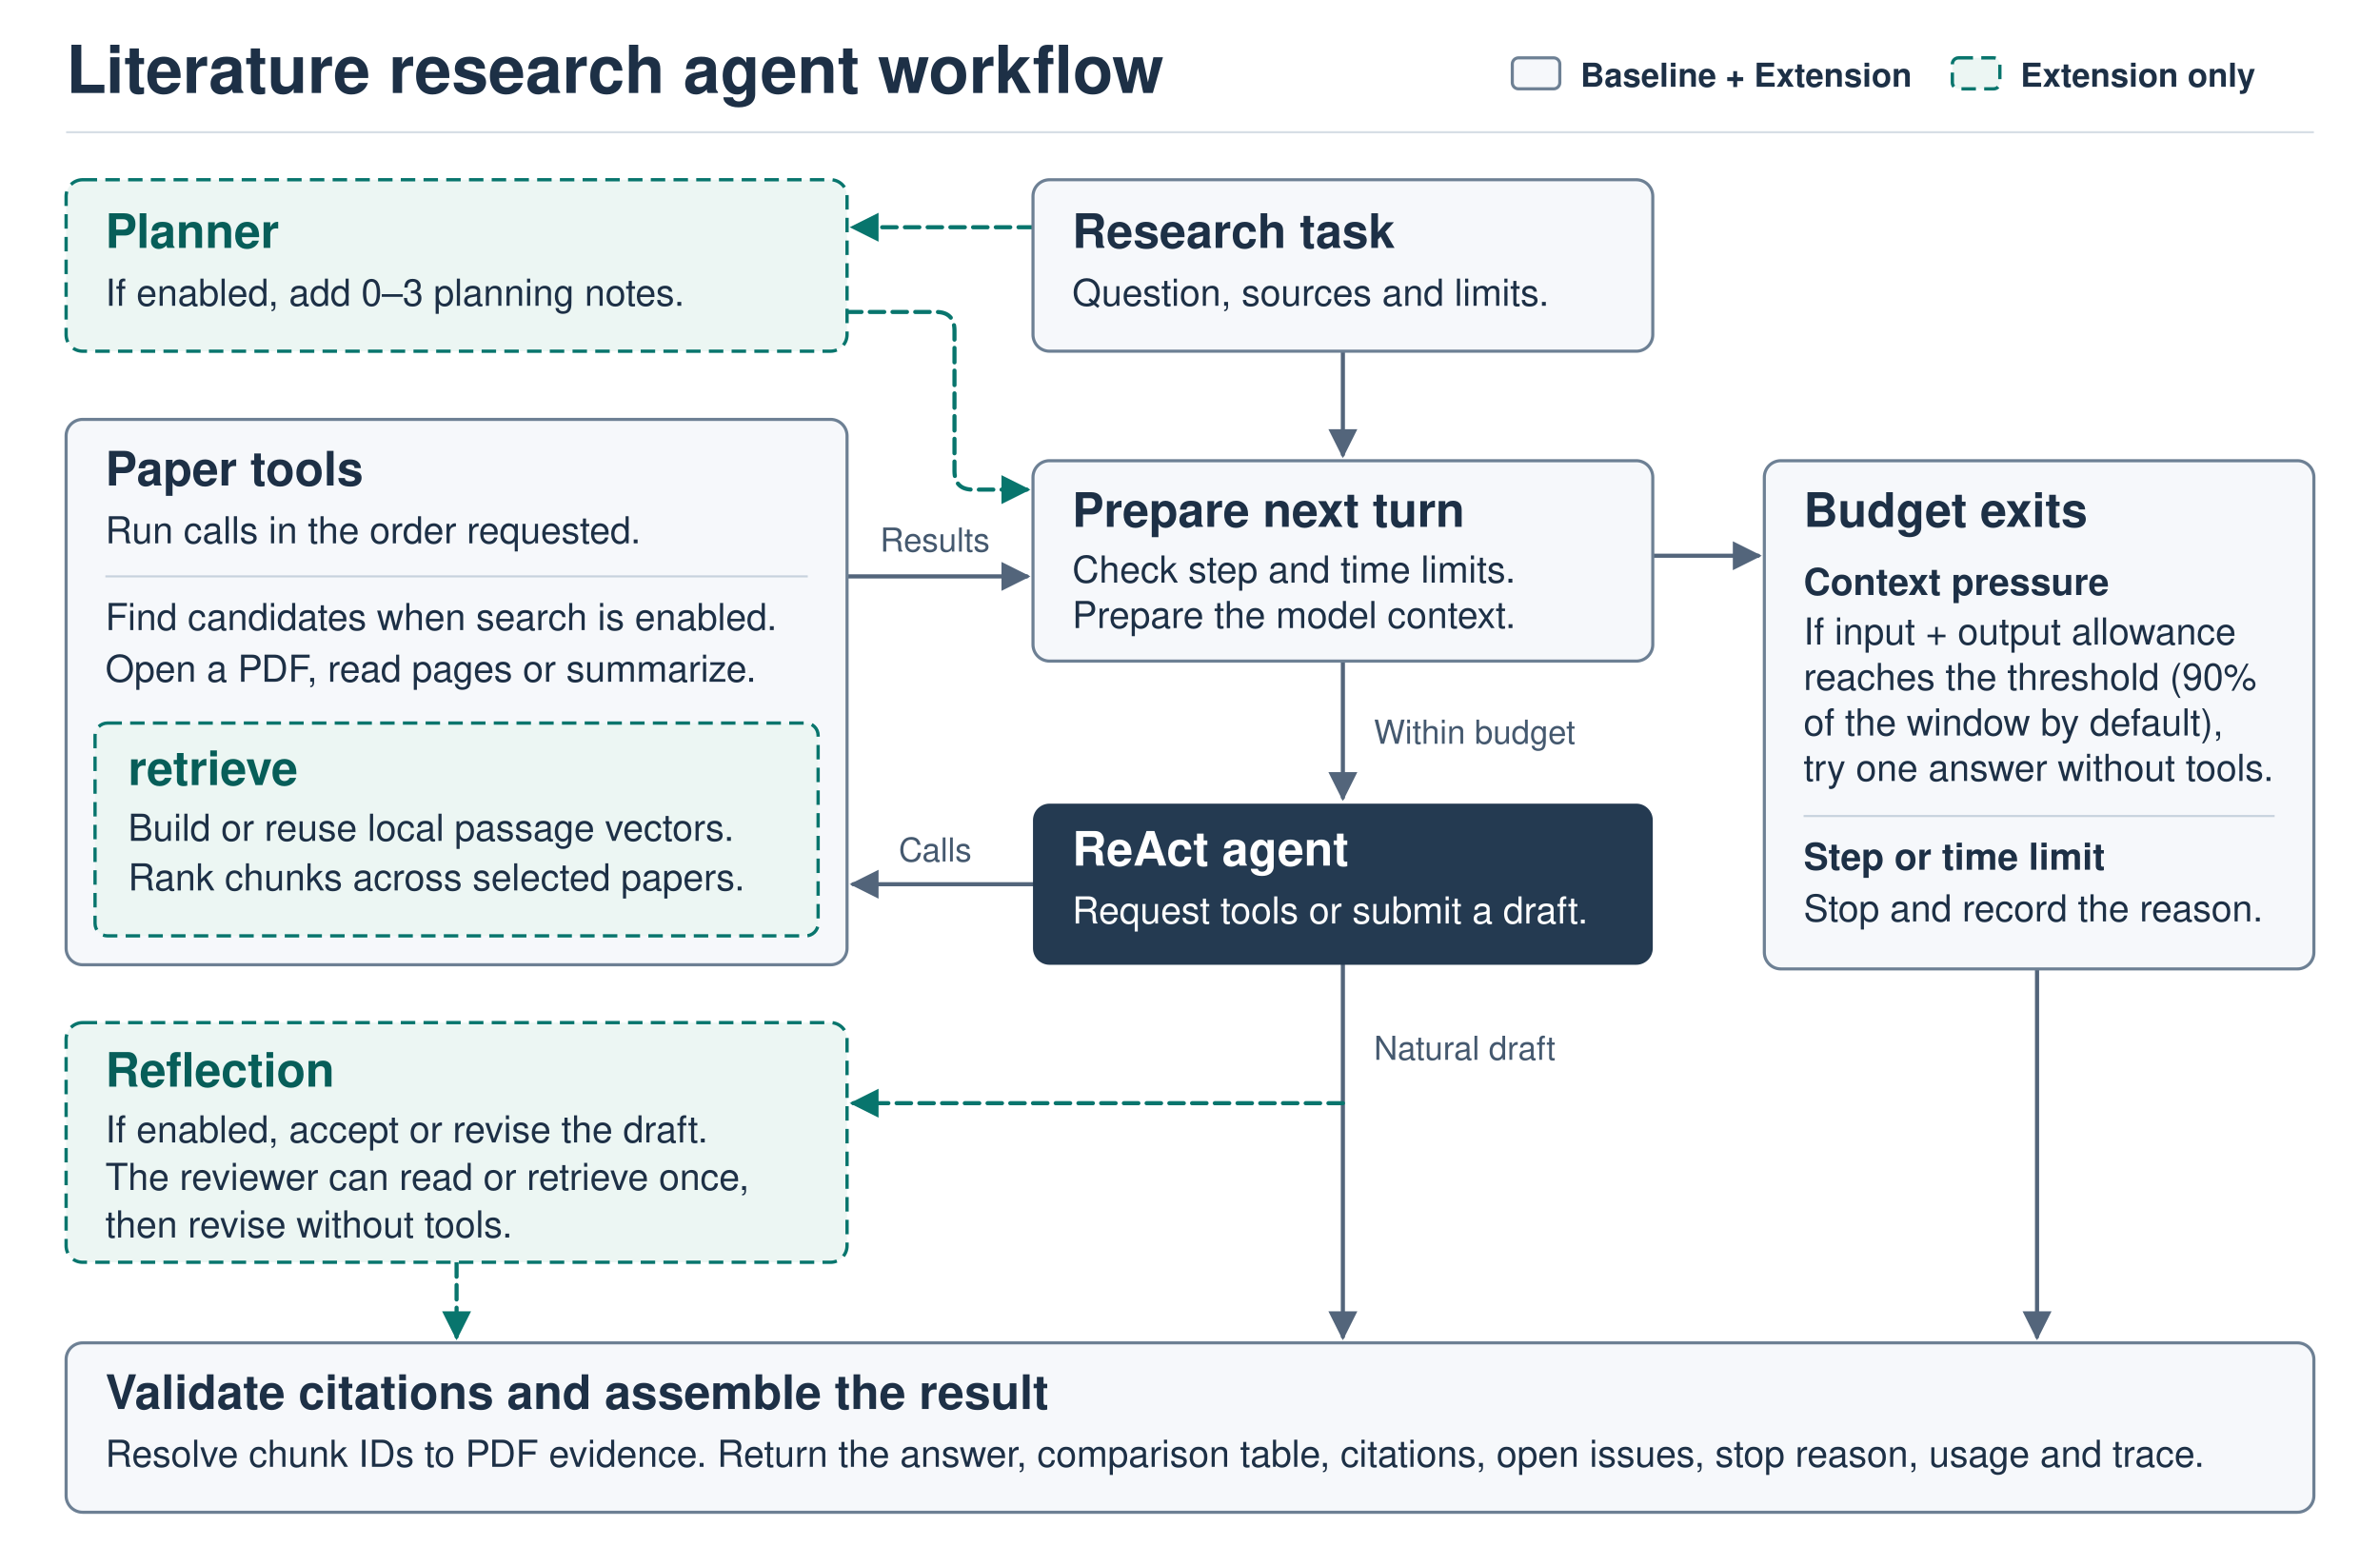
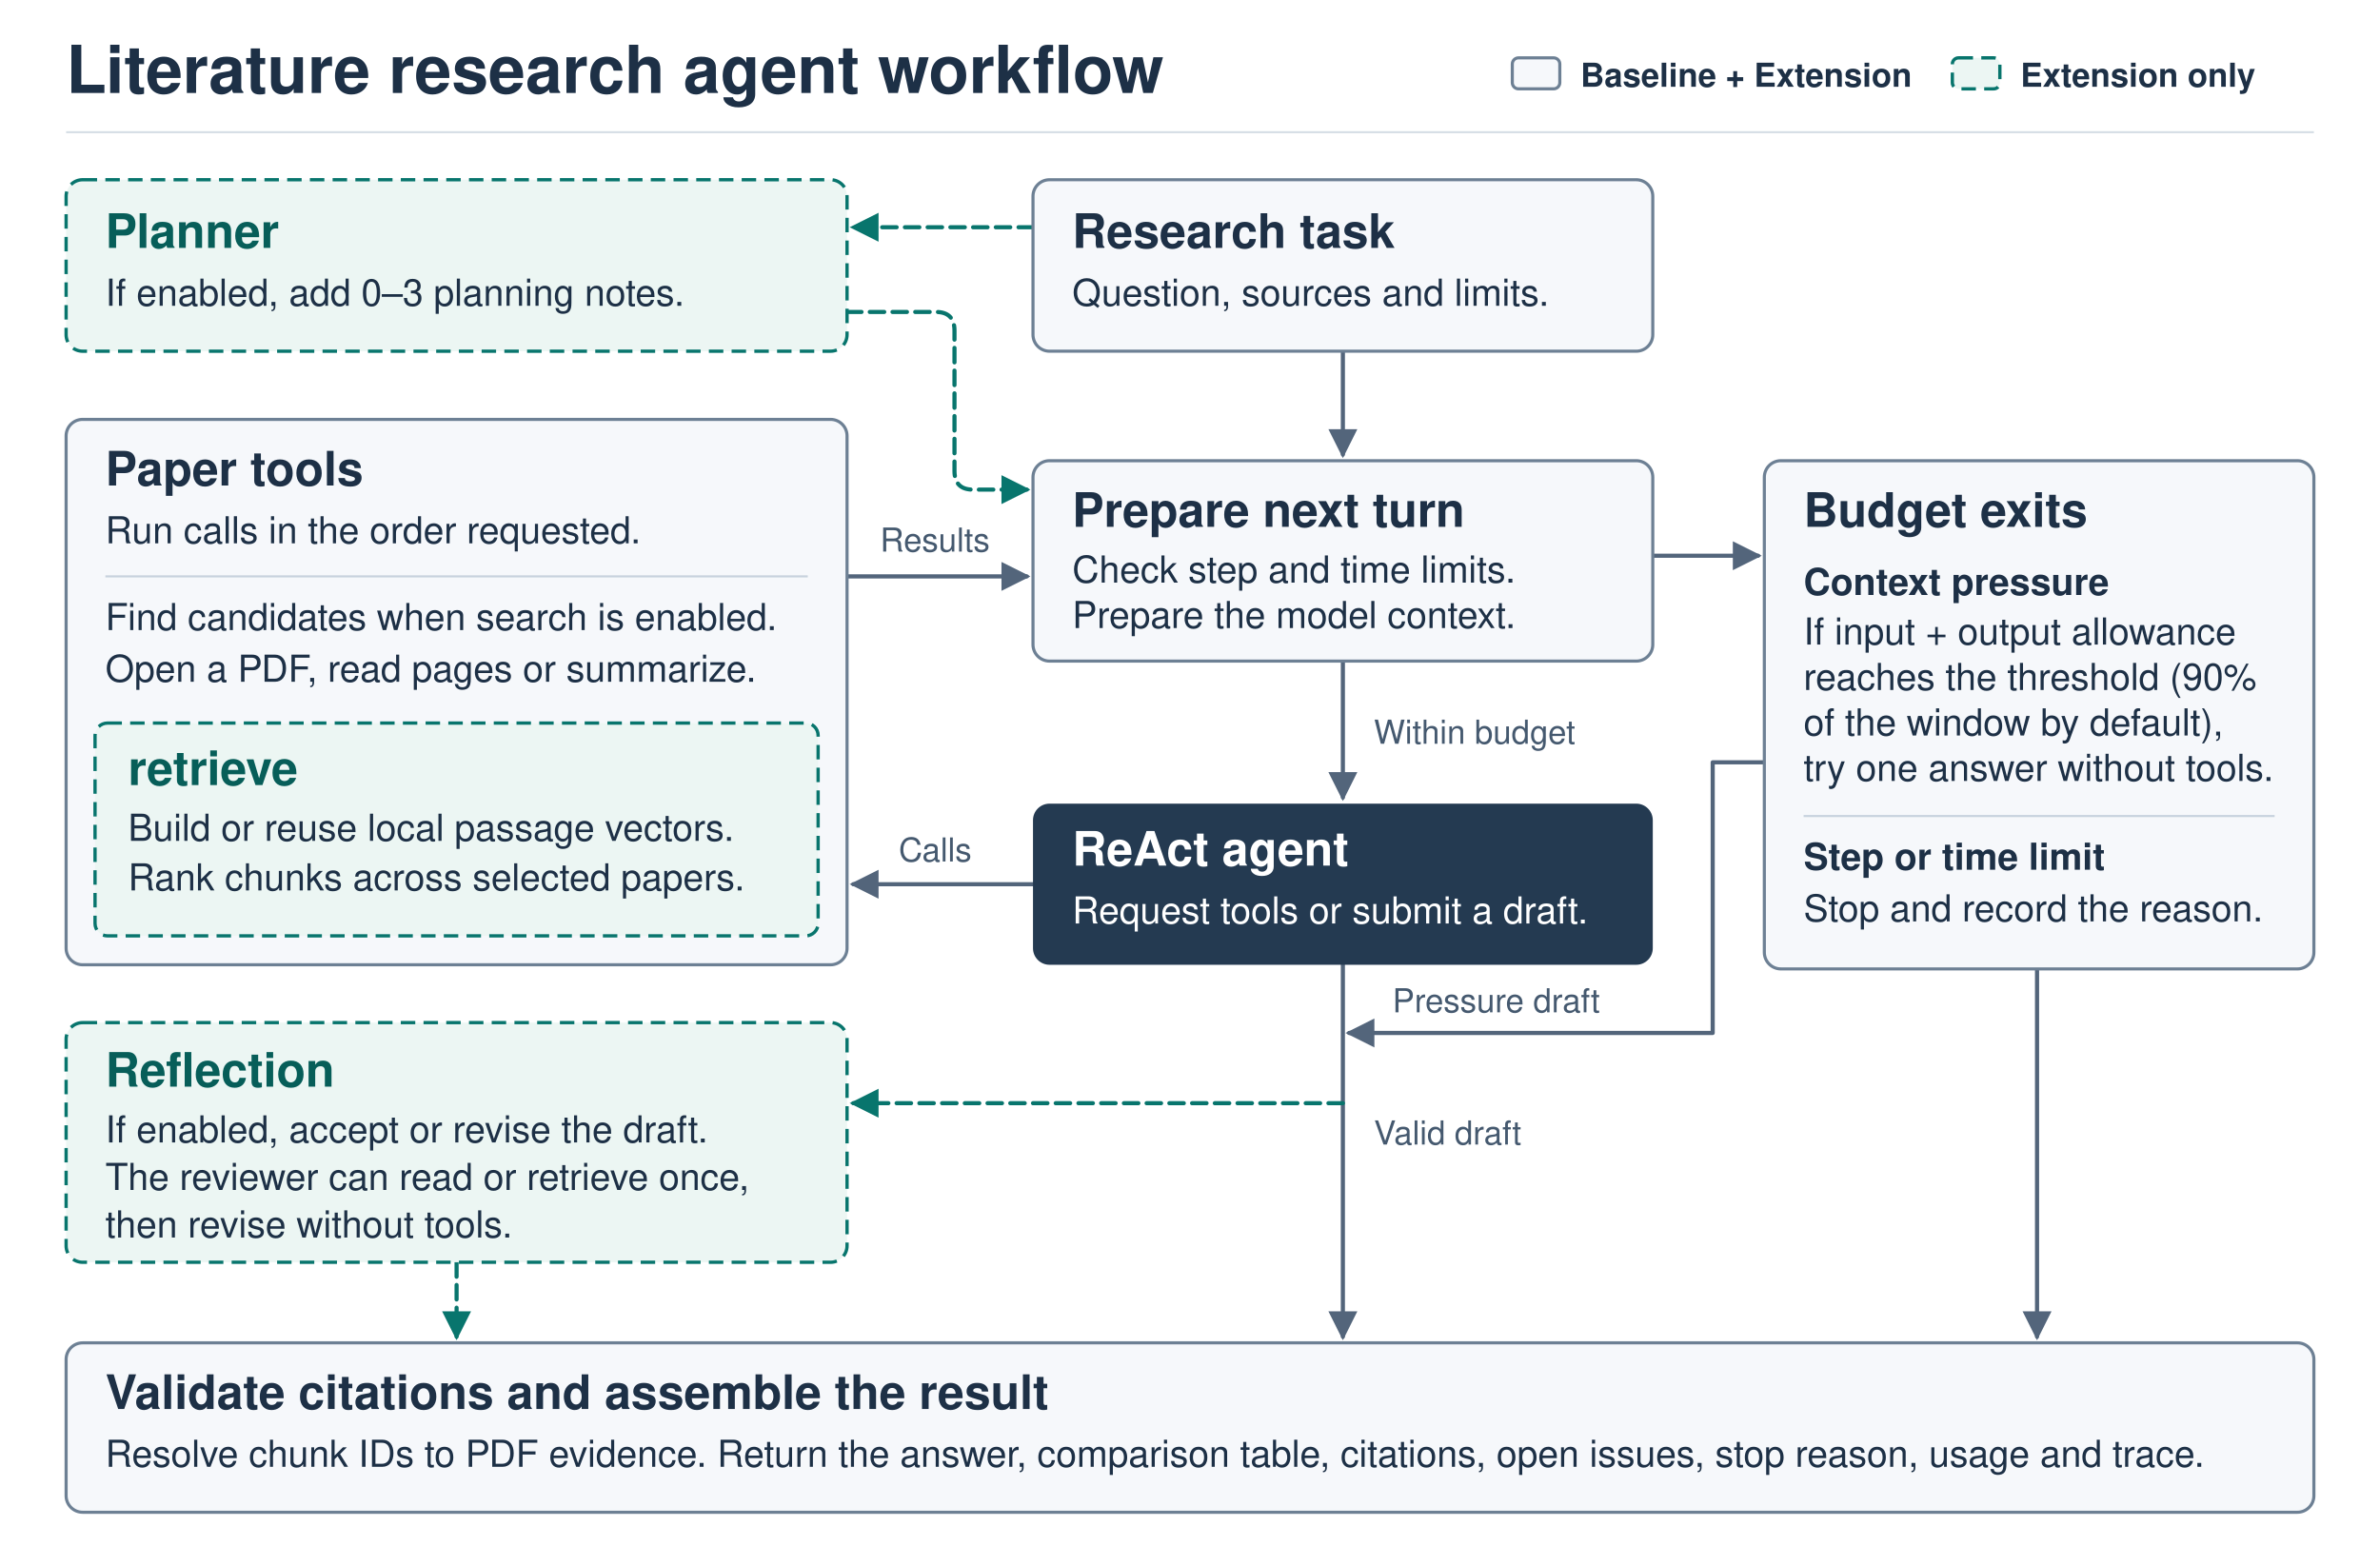
<svg xmlns="http://www.w3.org/2000/svg" width="1152" height="758" viewBox="0 0 1152 758" role="img" aria-labelledby="title description">
  <defs>
    <marker id="arrow" viewBox="0 0 8 8" refX="7" refY="4" markerWidth="7" markerHeight="7" orient="auto">
      <path d="M0 0 8 4 0 8Z" fill="#53657b" />
    </marker>
    <marker id="extension-arrow" viewBox="0 0 8 8" refX="7" refY="4" markerWidth="7" markerHeight="7" orient="auto">
      <path d="M0 0 8 4 0 8Z" fill="#08756d" />
    </marker>
    <style>
      text { font-family: "Helvetica Neue", Helvetica, Arial, sans-serif; fill: #1d3046 }
      .heading { font-size: 32px; font-weight: 700 }
      .node { font-size: 23px; font-weight: 700 }
      .body { font-size: 18px }
      .edge-label { font-size: 16px; fill: #45596f }
      .key { font-size: 16px; font-weight: 600 }
      .shared { fill: #f6f8fb; stroke: #6d8094; stroke-width: 1.5 }
      .extension { fill: #ecf6f3; stroke: #08756d; stroke-width: 1.6; stroke-dasharray: 7 4 }
      .ext-title { fill: #075e59 }
      .flow, .ext-flow { fill: none; stroke-width: 2; stroke-linecap: round; stroke-linejoin: round }
      .flow { stroke: #53657b; marker-end: url(#arrow) }
      .ext-flow { stroke: #08756d; stroke-dasharray: 7 4; marker-end: url(#extension-arrow) }
    </style>
  </defs>
  <rect width="1152" height="758" fill="#fff" />
  <text class="heading" x="32" y="45">Literature research agent workflow</text>
  <g class="key">
    <rect class="shared" x="732" y="28" width="23" height="15" rx="3" />
    <text x="765" y="42">Baseline + Extension</text>
    <rect class="extension" x="945" y="28" width="23" height="15" rx="3" />
    <text x="978" y="42">Extension only</text>
  </g>
  <path d="M32 64H1120" stroke="#d6dee5" />
  <path class="flow" d="M650 170V220" />
  <path class="flow" d="M650 320V386" />
  <text class="edge-label" x="665" y="360">Within budget</text>
  <path class="flow" d="M500 428H413" />
  <text class="edge-label" x="435" y="417">Calls</text>
  <path class="flow" d="M410 279H497" />
  <text class="edge-label" x="426" y="267">Results</text>
  <path class="flow" d="M800 269H851" />
  <path class="flow" d="M986 469V647" />
  <path class="flow" d="M650 467V647" />
-   <text class="edge-label" x="665" y="513">Natural draft</text>
+   <path class="flow" d="M854 369H829V500H653" />
+   <text class="edge-label" x="674" y="490">Pressure draft</text>
+   <text class="edge-label" x="665" y="554">Valid draft</text>
  <path class="ext-flow" d="M500 110H413" />
  <path class="ext-flow" d="M410 151H453Q462 151 462 160V228Q462 237 471 237H497" />
  <path class="ext-flow" d="M650 534H413" />
  <path class="ext-flow" d="M221 611V647" />
  <g id="task">
    <rect class="shared" x="500" y="87" width="300" height="83" rx="8" />
    <text class="node" x="519" y="120">Research task</text>
    <text class="body" x="519" y="148">Question, sources and limits.</text>
  </g>
  <g id="planner">
    <rect class="extension" x="32" y="87" width="378" height="83" rx="8" />
    <text class="node ext-title" x="51" y="120">Planner</text>
    <text class="body" x="51" y="148">If enabled, add 0–3 planning notes.</text>
  </g>
  <g id="context">
    <rect class="shared" x="500" y="223" width="300" height="97" rx="8" />
    <text class="node" x="519" y="255">Prepare next turn</text>
    <text class="body" x="519" y="282">Check step and time limits.</text>
    <text class="body" x="519" y="304">Prepare the model context.</text>
  </g>
  <g id="budget-exits">
    <rect class="shared" x="854" y="223" width="266" height="246" rx="8" />
    <text class="node" x="873" y="255">Budget exits</text>
    <text class="body" x="873" y="288" font-weight="700">Context pressure</text>
    <text class="body" x="873" y="312">If input + output allowance</text>
    <text class="body" x="873" y="334">reaches the threshold (90%</text>
    <text class="body" x="873" y="356">of the window by default),</text>
    <text class="body" x="873" y="378">try one answer without tools.</text>
    <path d="M873 395H1101" stroke="#c7d2dd" />
    <text class="body" x="873" y="421" font-weight="700">Step or time limit</text>
    <text class="body" x="873" y="446">Stop and record the reason.</text>
  </g>
  <g id="agent">
    <rect x="500" y="389" width="300" height="78" rx="8" fill="#243a51" />
    <text class="node" x="519" y="419" style="fill:#fff">ReAct agent</text>
    <text class="body" x="519" y="447" style="fill:#fff">Request tools or submit a draft.</text>
  </g>
  <g id="tools">
    <rect class="shared" x="32" y="203" width="378" height="264" rx="8" />
    <text class="node" x="51" y="235">Paper tools</text>
    <text class="body" x="51" y="263">Run calls in the order requested.</text>
    <path d="M51 279H391" stroke="#c7d2dd" />
    <text class="body" x="51" y="305">Find candidates when search is enabled.</text>
    <text class="body" x="51" y="330">Open a PDF, read pages or summarize.</text>
    <rect class="extension" x="46" y="350" width="350" height="103" rx="6" />
    <text class="node ext-title" x="62" y="380">retrieve</text>
    <text class="body" x="62" y="407">Build or reuse local passage vectors.</text>
    <text class="body" x="62" y="431">Rank chunks across selected papers.</text>
  </g>
  <g id="reflection">
    <rect class="extension" x="32" y="495" width="378" height="116" rx="8" />
    <text class="node ext-title" x="51" y="526">Reflection</text>
    <text class="body" x="51" y="553">If enabled, accept or revise the draft.</text>
    <text class="body" x="51" y="576">The reviewer can read or retrieve once,</text>
    <text class="body" x="51" y="599">then revise without tools.</text>
  </g>
  <g id="result">
    <rect class="shared" x="32" y="650" width="1088" height="82" rx="8" />
    <text class="node" x="51" y="682">Validate citations and assemble the result</text>
    <text class="body" x="51" y="710">Resolve chunk IDs to PDF evidence. Return the answer, comparison table, citations, open issues, stop reason, usage and trace.</text>
  </g>
</svg>
